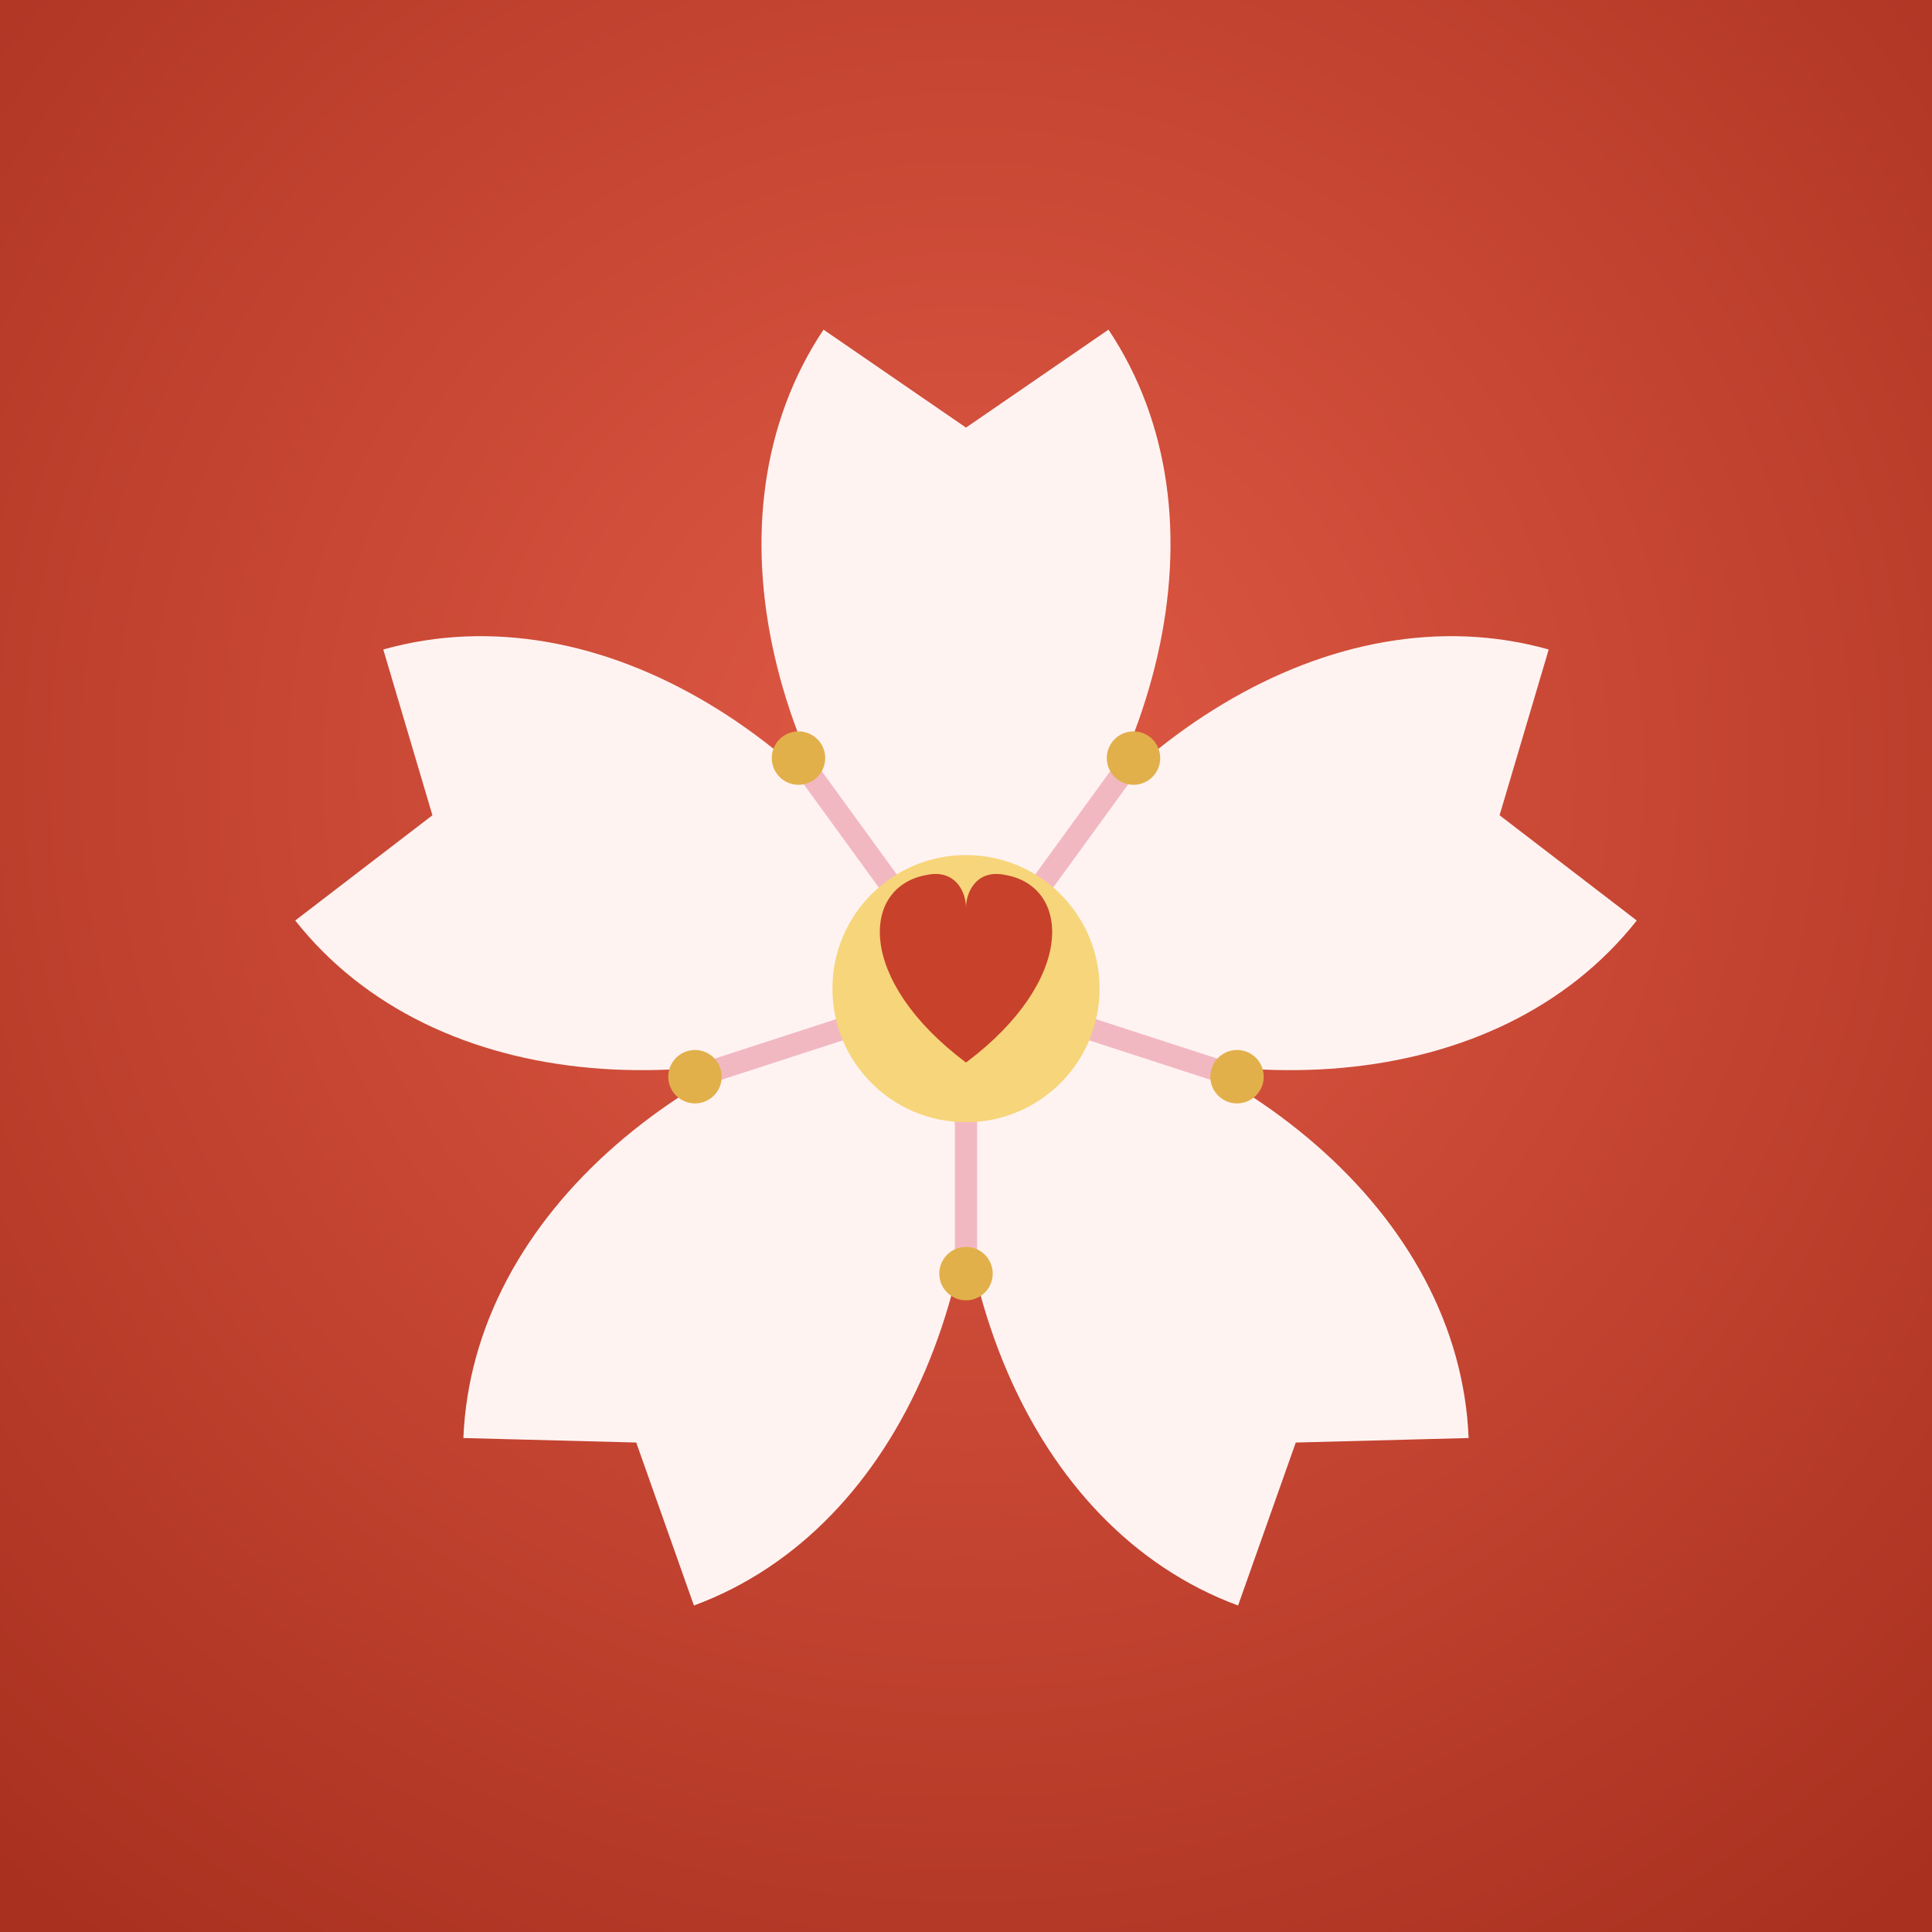
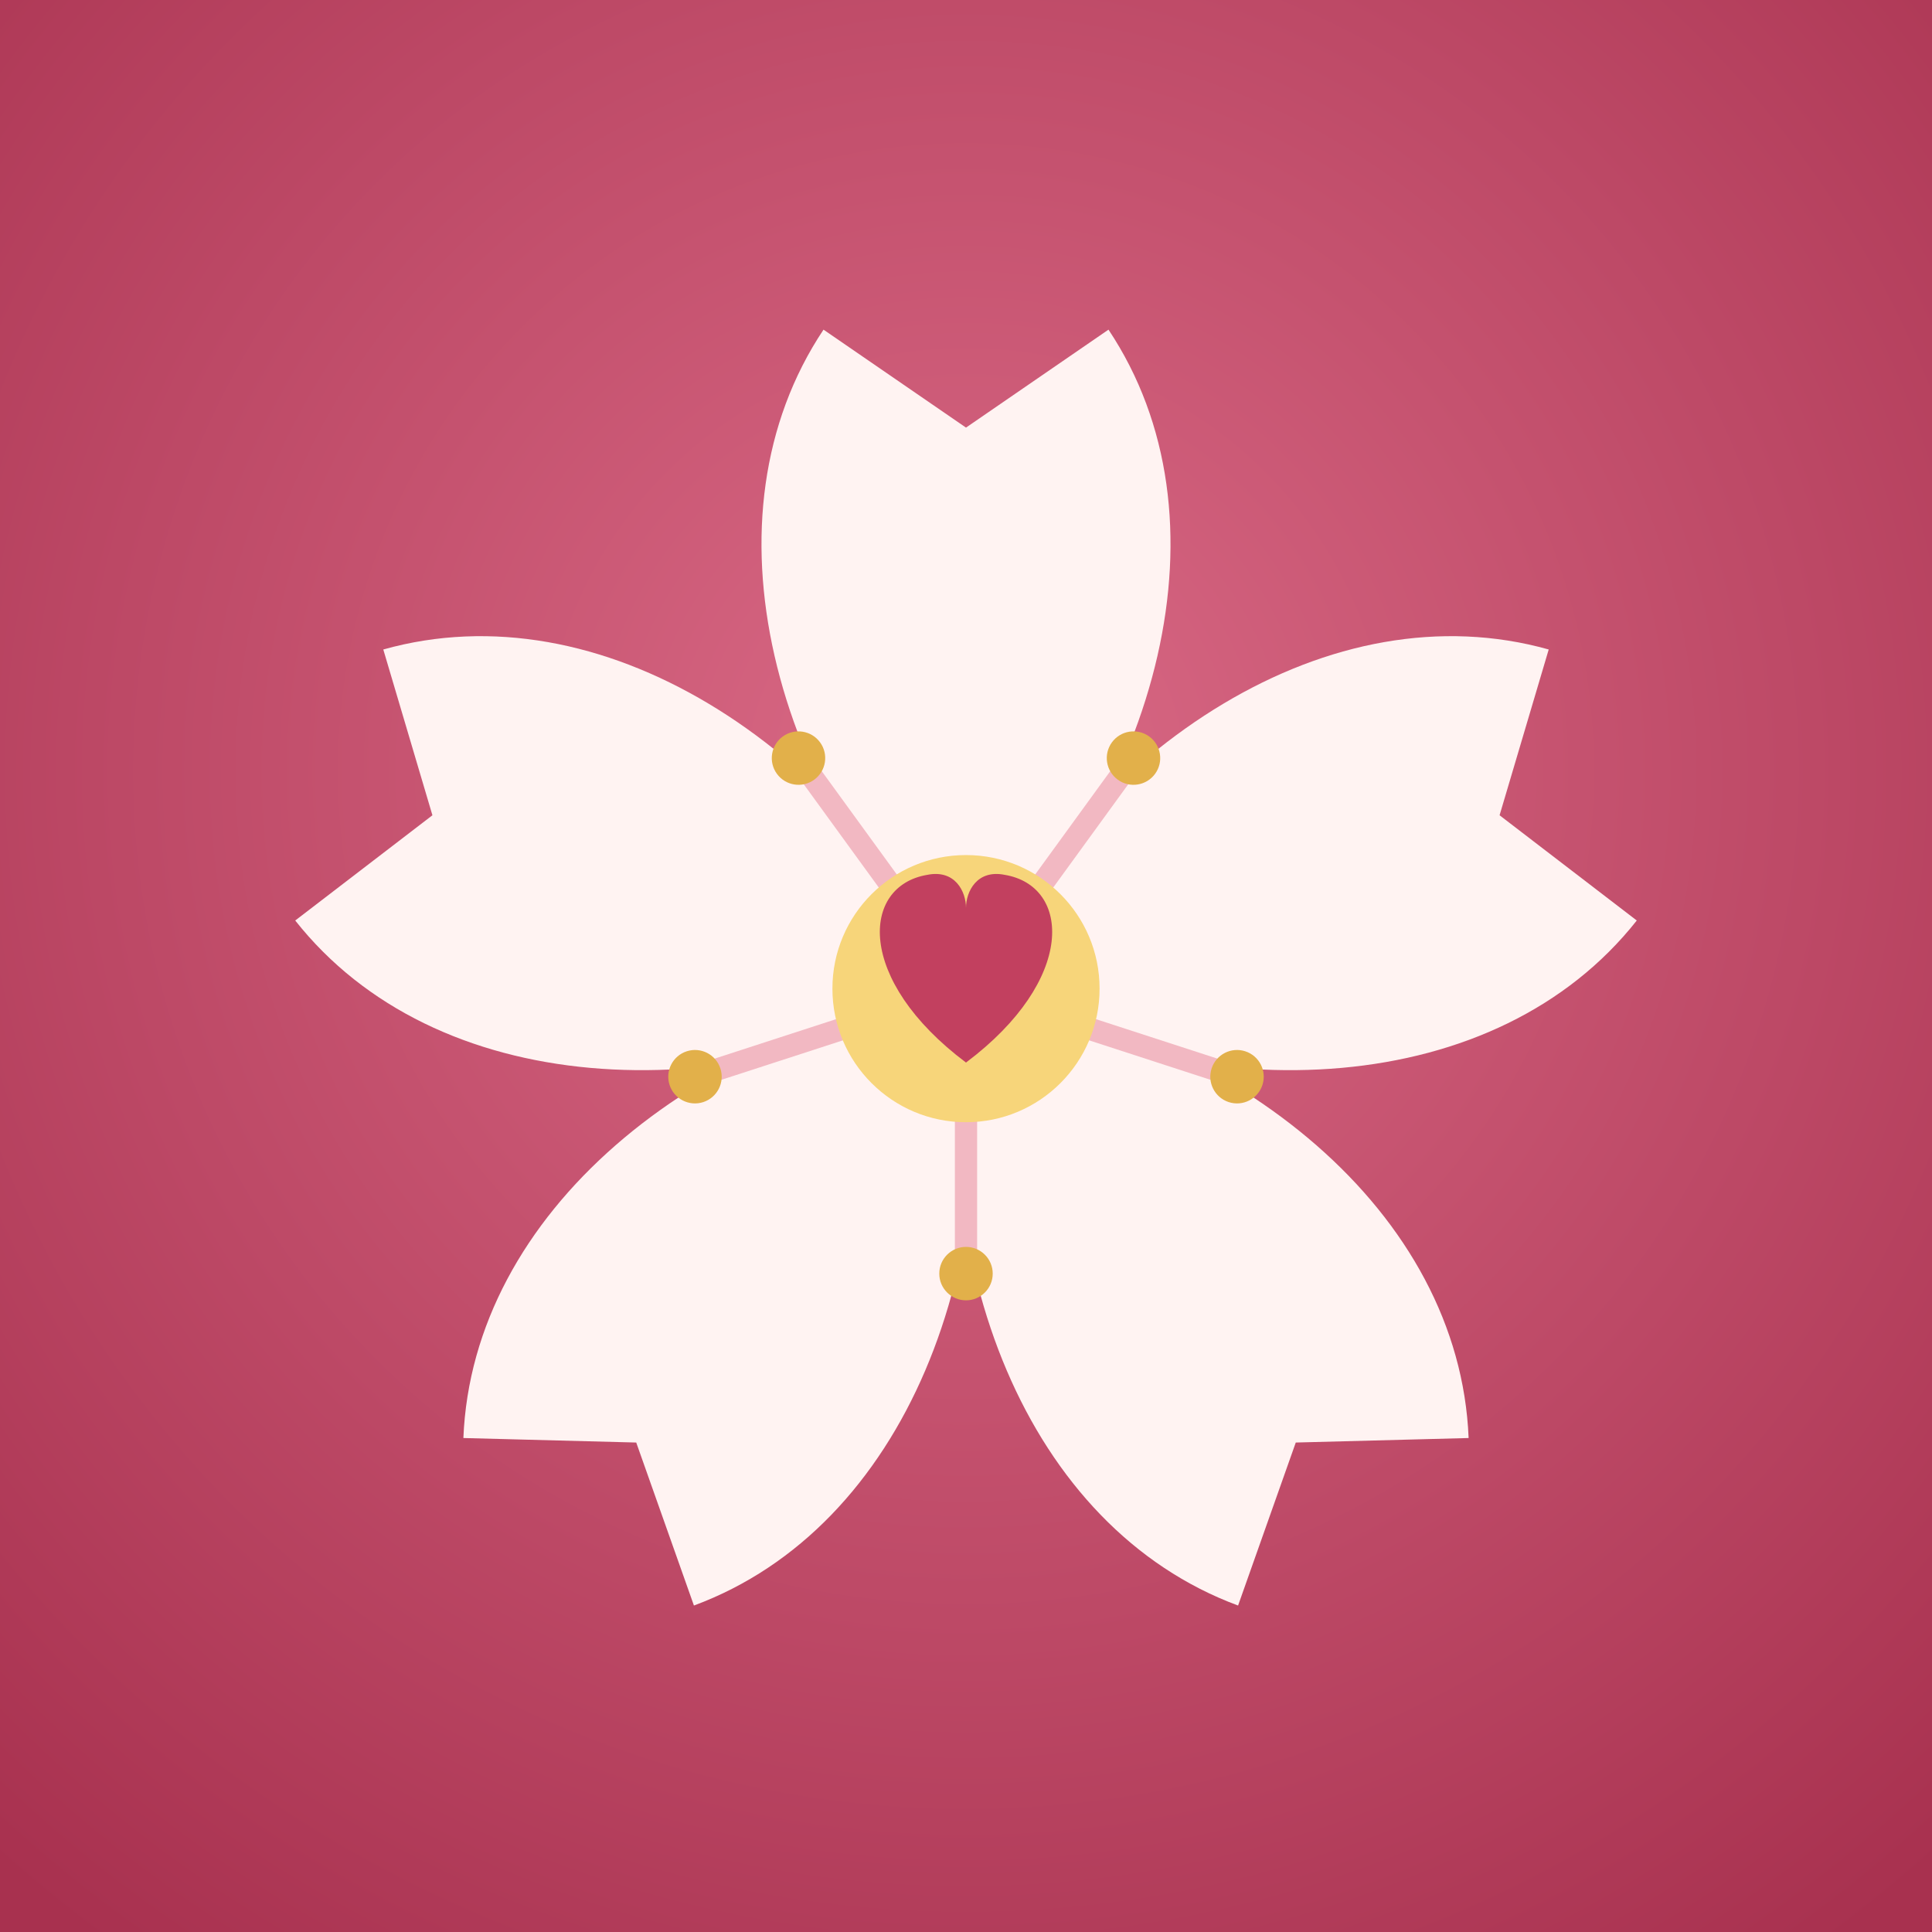
<svg xmlns="http://www.w3.org/2000/svg" viewBox="0 0 512 512">
  <defs>
    <radialGradient id="gB" cx=".5" cy=".4" r=".75">
-       <stop offset="0" stop-color="#E05A45" />
-       <stop offset="1" stop-color="#A9301F" />
+       <stop offset="0" stop-color="#DA6A86" />
+       <stop offset="1" stop-color="#A8314F" />
    </radialGradient>
  </defs>
  <rect width="512" height="512" fill="url(#gB)" />
  <g transform="translate(256 262) scale(1.18) translate(-256 -256)">
    <path transform="rotate(0 256 256)" d="M256 256 C 212 212, 196 150, 224 108 L 256 130 L 288 108 C 316 150, 300 212, 256 256 Z" fill="#FFF3F2" />
    <path transform="rotate(72 256 256)" d="M256 256 C 212 212, 196 150, 224 108 L 256 130 L 288 108 C 316 150, 300 212, 256 256 Z" fill="#FFF3F2" />
    <path transform="rotate(144 256 256)" d="M256 256 C 212 212, 196 150, 224 108 L 256 130 L 288 108 C 316 150, 300 212, 256 256 Z" fill="#FFF3F2" />
    <path transform="rotate(216 256 256)" d="M256 256 C 212 212, 196 150, 224 108 L 256 130 L 288 108 C 316 150, 300 212, 256 256 Z" fill="#FFF3F2" />
    <path transform="rotate(288 256 256)" d="M256 256 C 212 212, 196 150, 224 108 L 256 130 L 288 108 C 316 150, 300 212, 256 256 Z" fill="#FFF3F2" />
    <path transform="rotate(36 256 256)" d="M256 256 L256 196" stroke="#F2B8C2" stroke-width="5" stroke-linecap="round" />
    <circle transform="rotate(36 256 256)" cx="256" cy="192" r="6" fill="#E2B04A" />
    <path transform="rotate(108 256 256)" d="M256 256 L256 196" stroke="#F2B8C2" stroke-width="5" stroke-linecap="round" />
    <circle transform="rotate(108 256 256)" cx="256" cy="192" r="6" fill="#E2B04A" />
    <path transform="rotate(180 256 256)" d="M256 256 L256 196" stroke="#F2B8C2" stroke-width="5" stroke-linecap="round" />
    <circle transform="rotate(180 256 256)" cx="256" cy="192" r="6" fill="#E2B04A" />
    <path transform="rotate(252 256 256)" d="M256 256 L256 196" stroke="#F2B8C2" stroke-width="5" stroke-linecap="round" />
    <circle transform="rotate(252 256 256)" cx="256" cy="192" r="6" fill="#E2B04A" />
    <path transform="rotate(324 256 256)" d="M256 256 L256 196" stroke="#F2B8C2" stroke-width="5" stroke-linecap="round" />
    <circle transform="rotate(324 256 256)" cx="256" cy="192" r="6" fill="#E2B04A" />
    <circle cx="256" cy="256" r="30" fill="#F7D57A" />
-     <path transform="translate(256 254) scale(0.62)" fill="#C8412B" d="M0 30 C -40 0, -38 -34, -14 -38 C -4 -40, 0 -32, 0 -26 C 0 -32, 4 -40, 14 -38 C 38 -34, 40 0, 0 30 Z" />
+     <path transform="translate(256 254) scale(0.62)" fill="#C2405F" d="M0 30 C -40 0, -38 -34, -14 -38 C -4 -40, 0 -32, 0 -26 C 0 -32, 4 -40, 14 -38 C 38 -34, 40 0, 0 30 Z" />
  </g>
</svg>
